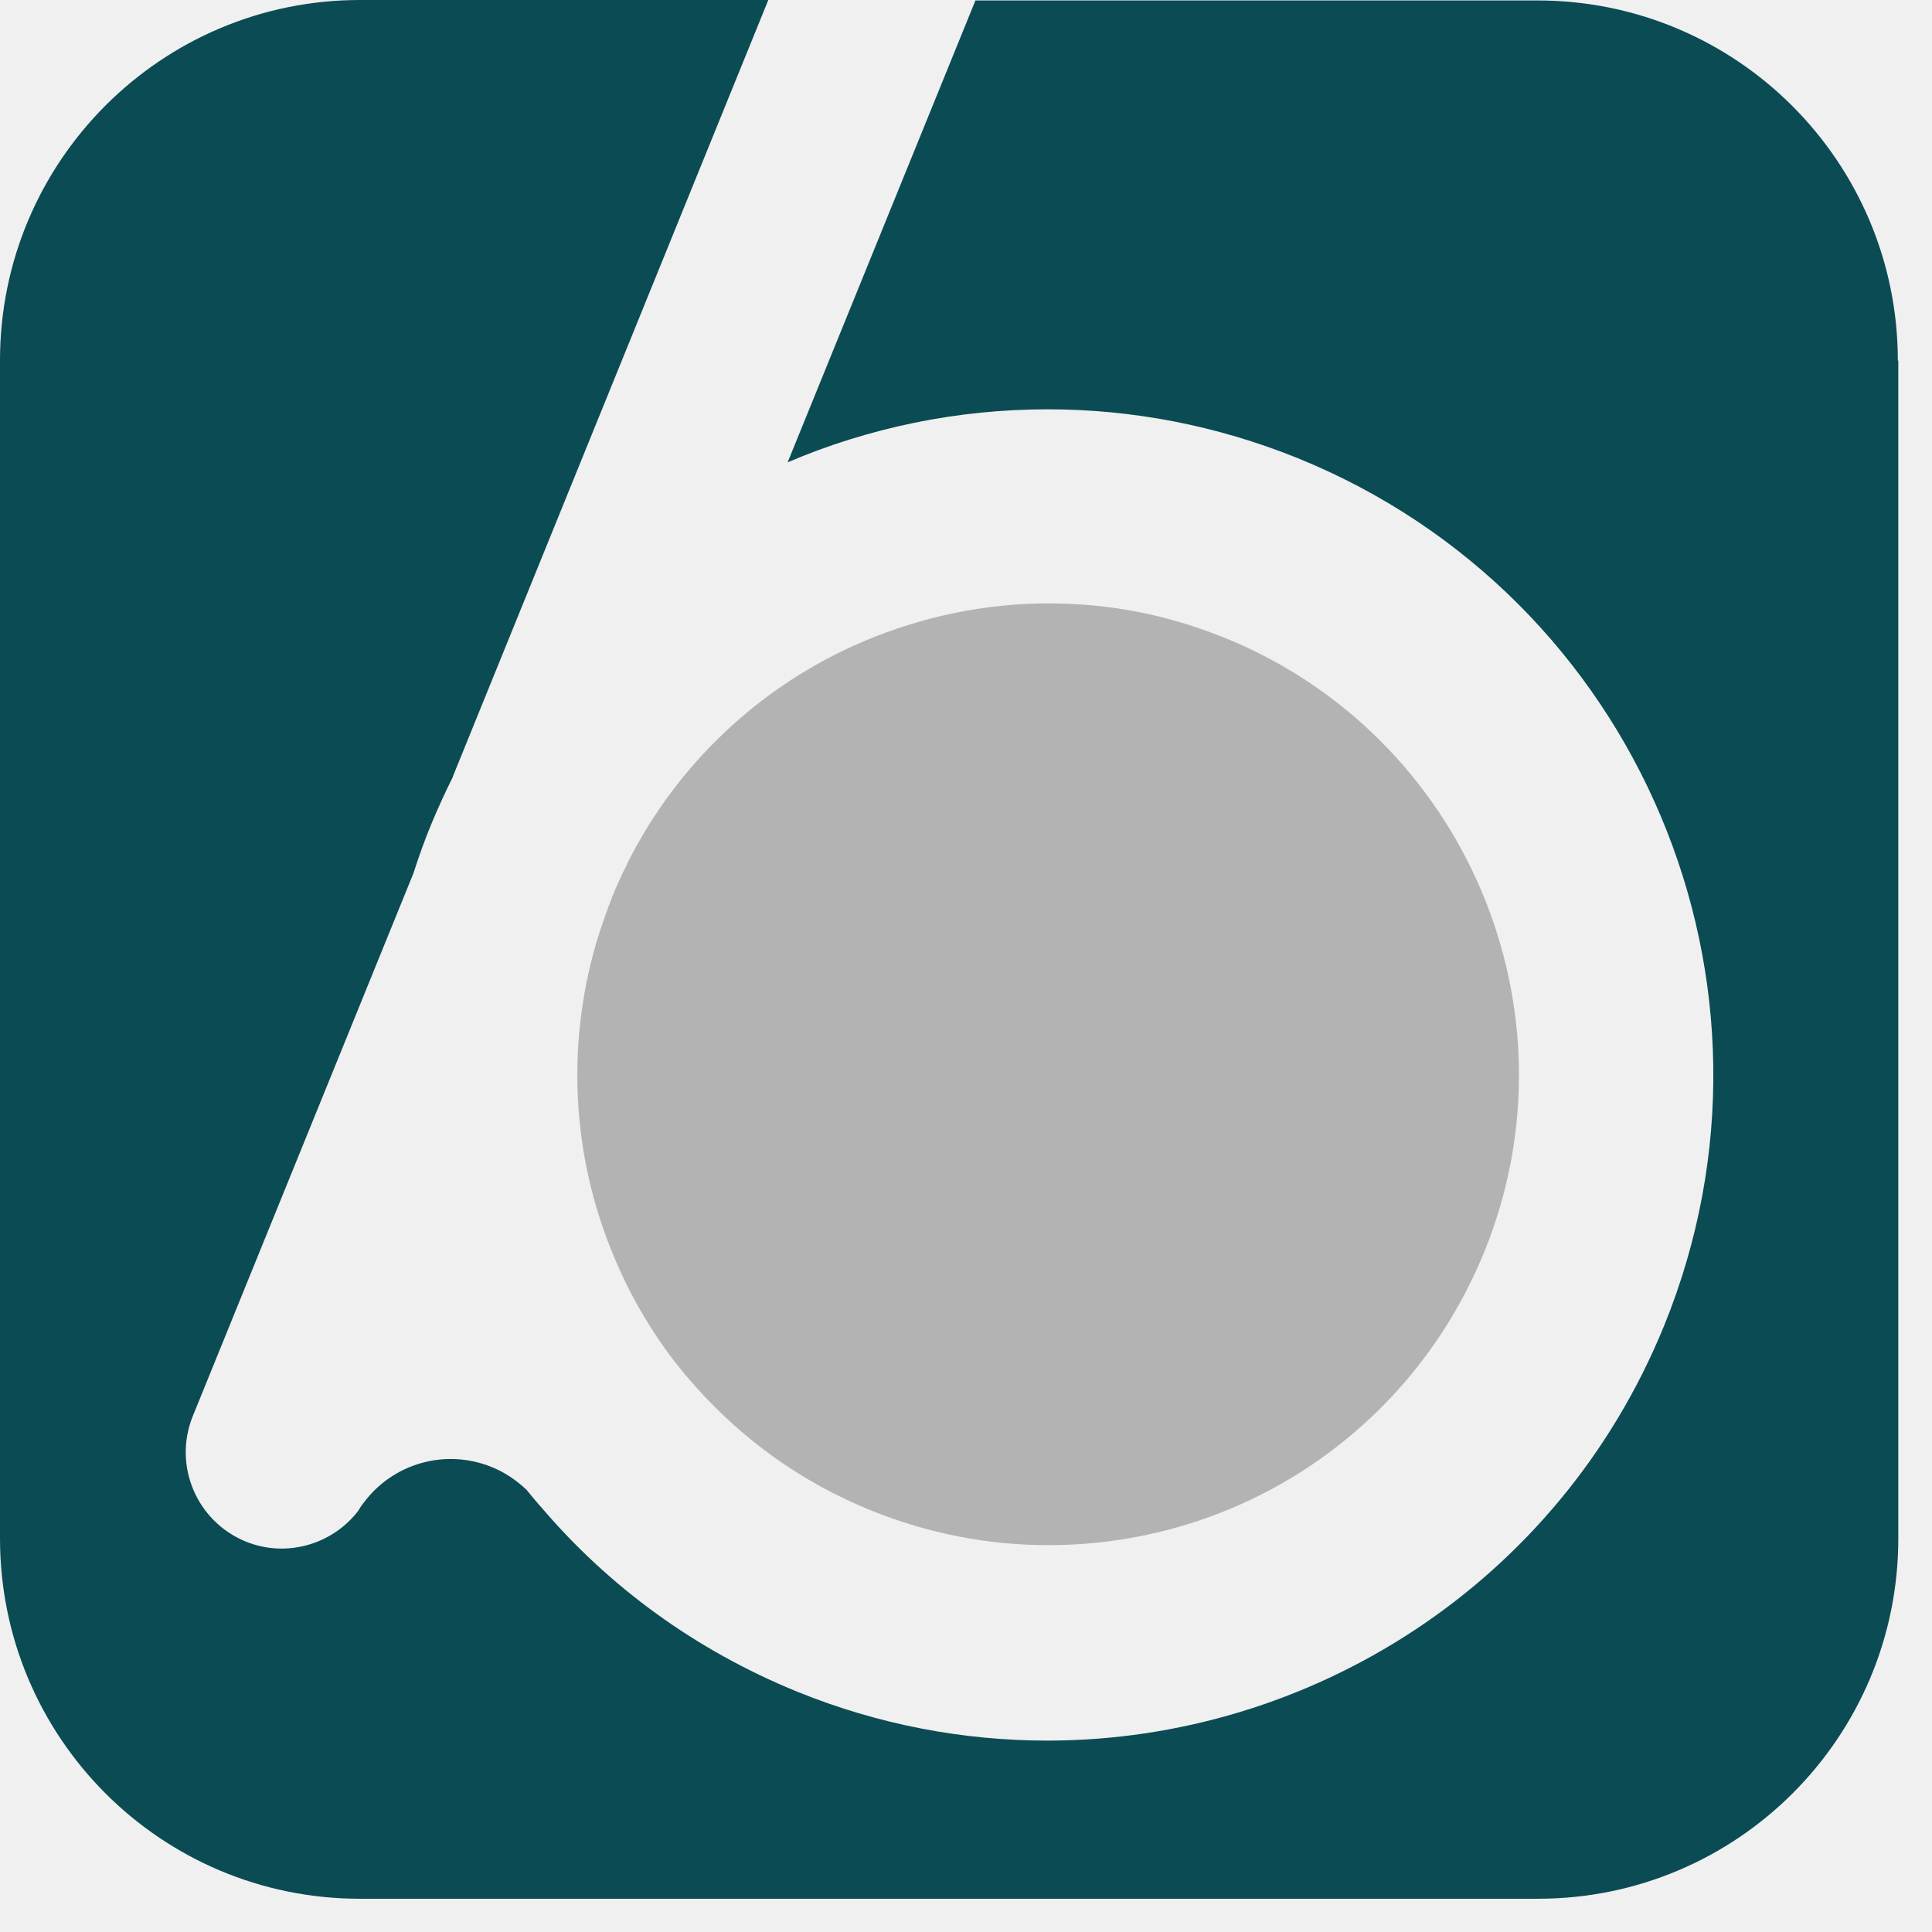
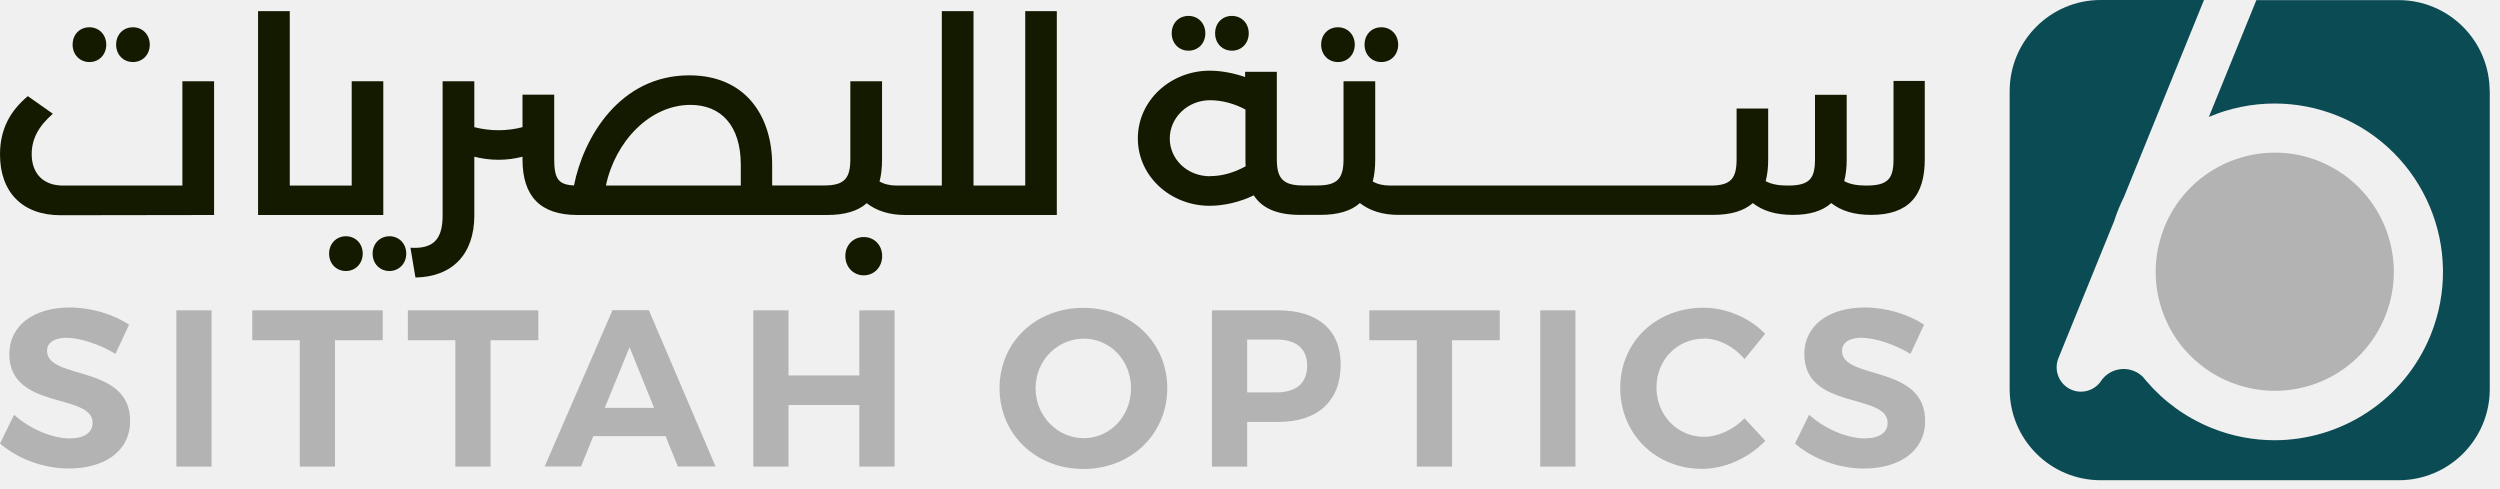
- <svg xmlns="http://www.w3.org/2000/svg" width="43" height="43" viewBox="0 0 43 43" fill="none">
-   <path d="M13.96 19.22C15.07 17 16.94 15.24 19.23 14.27C20.54 13.72 21.92 13.43 23.33 13.43C24.74 13.43 26 13.69 27.27 14.2C32.62 16.38 35.21 22.5 33.04 27.85C31.43 31.82 27.61 34.39 23.33 34.39C21.98 34.39 20.66 34.13 19.39 33.62C17.84 32.99 16.5 32.03 15.41 30.78C15.39 30.75 15.36 30.73 15.34 30.7C15.27 30.62 15.2 30.54 15.14 30.46C15.14 30.46 15.14 30.46 15.13 30.45C14.53 29.7 14.04 28.87 13.67 27.98C12.7 25.69 12.59 23.12 13.34 20.76C13.43 20.49 13.52 20.23 13.62 19.98C13.62 19.98 13.62 19.98 13.62 19.97C13.72 19.73 13.83 19.48 13.96 19.23V19.22Z" fill="#B3B3B3" style="fill:#B3B3B3;fill:color(display-p3 0.702 0.702 0.702);fill-opacity:1;" />
-   <path d="M42.25 8.02V34.24C42.25 38.67 38.66 42.26 34.23 42.26H8.01C3.58 42.26 0 38.67 0 34.24V8.02C0 3.59 3.59 0 8.01 0H17.1L10.08 17.28C10.08 17.28 10.08 17.28 10.08 17.29C9.91 17.63 9.75 17.98 9.6 18.34C9.45 18.7 9.32 19.07 9.2 19.44L4.29 31.52C3.85 32.61 4.37 33.86 5.47 34.31C6.38 34.68 7.4 34.37 7.97 33.63C8.01 33.56 8.05 33.5 8.1 33.44C8.74 32.58 9.9 32.23 10.94 32.65C11.24 32.77 11.5 32.95 11.72 33.16C11.83 33.29 11.93 33.42 12.05 33.55C13.54 35.3 15.46 36.72 17.74 37.65C19.56 38.39 21.45 38.74 23.31 38.74C29.16 38.74 34.7 35.25 37.04 29.5C40.12 21.92 36.47 13.28 28.89 10.2C27.06 9.46 25.18 9.11 23.32 9.11C22.32 9.11 21.32 9.21 20.35 9.41C19.38 9.61 18.44 9.9 17.53 10.29L21.71 0.01H34.22C38.65 0.01 42.24 3.6 42.24 8.03L42.25 8.02Z" fill="#0B4B54" style="fill:#0B4B54;fill:color(display-p3 0.043 0.294 0.329);fill-opacity:1;" />
+ <svg xmlns="http://www.w3.org/2000/svg" width="220" height="43" viewBox="0 0 220 43" fill="none">
+   <g clip-path="url(#clip0_2019_6939)">
+     <path d="M190.81 19.22C191.92 17 193.79 15.24 196.08 14.27C197.39 13.72 198.77 13.43 200.18 13.43C201.59 13.43 202.85 13.69 204.12 14.2C209.47 16.38 212.06 22.5 209.89 27.85C208.28 31.82 204.46 34.39 200.18 34.39C198.83 34.39 197.51 34.13 196.24 33.62C194.69 32.99 193.35 32.03 192.26 30.78C192.24 30.75 192.21 30.73 192.19 30.7C192.12 30.62 192.05 30.54 191.99 30.46C191.99 30.46 191.99 30.46 191.98 30.45C191.38 29.7 190.89 28.87 190.52 27.98C189.55 25.69 189.44 23.12 190.19 20.76C190.28 20.49 190.37 20.23 190.47 19.98C190.47 19.98 190.47 19.98 190.47 19.97C190.57 19.73 190.68 19.48 190.81 19.23V19.22Z" fill="#B3B3B3" style="fill:#B3B3B3;fill:color(display-p3 0.702 0.702 0.702);fill-opacity:1;" />
+     <path d="M219.1 8.02V34.24C219.1 38.67 215.51 42.26 211.08 42.26H184.86C180.43 42.26 176.85 38.67 176.85 34.24V8.02C176.85 3.59 180.44 0 184.86 0H193.95L186.93 17.28C186.93 17.28 186.93 17.28 186.93 17.29C186.76 17.63 186.6 17.98 186.45 18.34C186.3 18.7 186.17 19.07 186.05 19.44L181.14 31.52C180.7 32.61 181.22 33.86 182.32 34.31C183.23 34.68 184.25 34.37 184.82 33.63C184.86 33.56 184.9 33.5 184.95 33.44C185.59 32.58 186.75 32.23 187.79 32.65C188.09 32.77 188.35 32.95 188.57 33.16C188.68 33.29 188.78 33.42 188.9 33.55C190.39 35.3 192.31 36.72 194.59 37.65C196.41 38.39 198.3 38.74 200.16 38.74C206.01 38.74 211.55 35.25 213.89 29.5C216.97 21.92 213.32 13.28 205.74 10.2C203.91 9.46 202.03 9.11 200.17 9.11C199.17 9.11 198.17 9.21 197.2 9.41C196.23 9.61 195.29 9.9 194.38 10.29L198.56 0.01H211.07C215.5 0.01 219.09 3.6 219.09 8.03L219.1 8.02Z" fill="#0B4B54" style="fill:#0B4B54;fill:color(display-p3 0.043 0.294 0.329);fill-opacity:1;" />
+     <path d="M16.06 16.33H5.55C3.76 16.33 2.79 15.22 2.79 13.57C2.79 12.26 3.35 11.15 4.65 10.01L2.45 8.46C0.92 9.74 0 11.34 0 13.59C0 16.88 1.94 18.94 5.33 18.94L18.84 18.92V7.15H16.05V16.33H16.06Z" fill="#141A00" style="fill:#141A00;fill:color(display-p3 0.078 0.102 0);fill-opacity:1;" />
+     <path d="M7.87 5.46C8.72 5.46 9.35 4.81 9.35 3.93C9.35 3.05 8.72 2.4 7.87 2.4C7.02 2.4 6.39 3.03 6.39 3.93C6.39 4.83 7.04 5.46 7.87 5.46Z" fill="#141A00" style="fill:#141A00;fill:color(display-p3 0.078 0.102 0);fill-opacity:1;" />
+     <path d="M11.7 5.46C12.55 5.46 13.18 4.81 13.18 3.93C13.18 3.05 12.55 2.4 11.7 2.4C10.85 2.4 10.22 3.03 10.22 3.93C10.22 4.83 10.87 5.46 11.7 5.46Z" fill="#141A00" style="fill:#141A00;fill:color(display-p3 0.078 0.102 0);fill-opacity:1;" />
+     <path d="M33.73 7.15H30.95V16.33H28.38H25.5V0.98H22.71V18.92H28.38H33.73V7.15Z" fill="#141A00" style="fill:#141A00;fill:color(display-p3 0.078 0.102 0);fill-opacity:1;" />
+     <path d="M34.27 20.79C33.45 20.79 32.79 21.42 32.79 22.32C32.79 23.22 33.44 23.85 34.27 23.85C35.1 23.85 35.75 23.2 35.75 22.32C35.75 21.44 35.12 20.79 34.27 20.79Z" fill="#141A00" style="fill:#141A00;fill:color(display-p3 0.078 0.102 0);fill-opacity:1;" />
+     <path d="M30.44 20.79C29.62 20.79 28.96 21.42 28.96 22.32C28.96 23.22 29.61 23.85 30.44 23.85C31.27 23.85 31.92 23.2 31.92 22.32C31.92 21.44 31.29 20.79 30.44 20.79Z" fill="#141A00" style="fill:#141A00;fill:color(display-p3 0.078 0.102 0);fill-opacity:1;" />
+     <path d="M76.01 20.86C75.09 20.86 74.39 21.56 74.39 22.53C74.39 23.5 75.09 24.23 76.01 24.23C76.93 24.23 77.63 23.5 77.63 22.53C77.63 21.56 76.93 20.86 76.01 20.86Z" fill="#141A00" style="fill:#141A00;fill:color(display-p3 0.078 0.102 0);fill-opacity:1;" />
+     <path d="M90.25 16.33H85.67V0.98H82.88V16.33H78.93C78.33 16.33 77.82 16.21 77.4 15.97C77.55 15.41 77.62 14.76 77.62 14.03V7.15H74.83V14C74.83 15.65 74.35 16.32 72.55 16.32H67.95V14.5C67.95 10.26 65.65 6.63 60.66 6.63C54.51 6.63 51.34 12.13 50.51 16.32C49.15 16.25 48.77 15.76 48.77 14V8.33H45.98V11.19C45.33 11.36 44.62 11.46 43.87 11.46C43.12 11.46 42.39 11.36 41.74 11.19V7.15H38.95V18.97C38.95 21.1 38.1 21.92 36.12 21.8L36.56 24.42C39.78 24.37 41.74 22.39 41.74 18.97V13.79C42.39 13.96 43.12 14.06 43.87 14.06C44.62 14.06 45.32 13.96 45.98 13.79V14.03C45.98 17.28 47.55 18.92 50.82 18.92H72.76C74.33 18.92 75.5 18.58 76.27 17.88C77.14 18.56 78.28 18.92 79.66 18.92H93V0.98H90.22V16.33H90.25ZM65.19 16.33H53.32C54.14 12.43 57.2 9.23 60.76 9.23C63.47 9.23 65.19 11.07 65.19 14.51V16.33Z" fill="#141A00" style="fill:#141A00;fill:color(display-p3 0.078 0.102 0);fill-opacity:1;" />
+     <path d="M104.59 4.46C105.44 4.46 106.07 3.81 106.07 2.93C106.07 2.05 105.44 1.4 104.59 1.4C103.74 1.4 103.11 2.03 103.11 2.93C103.11 3.83 103.76 4.46 104.59 4.46Z" fill="#141A00" style="fill:#141A00;fill:color(display-p3 0.078 0.102 0);fill-opacity:1;" />
+     <path d="M108.41 4.46C109.26 4.46 109.89 3.81 109.89 2.93C109.89 2.05 109.26 1.4 108.41 1.4C107.56 1.4 106.93 2.03 106.93 2.93C106.93 3.83 107.58 4.46 108.41 4.46Z" fill="#141A00" style="fill:#141A00;fill:color(display-p3 0.078 0.102 0);fill-opacity:1;" />
+     <path d="M121.56 5.46C122.41 5.46 123.04 4.81 123.04 3.93C123.04 3.05 122.41 2.4 121.56 2.4C120.71 2.4 120.08 3.03 120.08 3.93C120.08 4.83 120.73 5.46 121.56 5.46Z" fill="#141A00" style="fill:#141A00;fill:color(display-p3 0.078 0.102 0);fill-opacity:1;" />
+     <path d="M117.74 5.46C118.59 5.46 119.22 4.81 119.22 3.93C119.22 3.05 118.59 2.4 117.74 2.4C116.89 2.4 116.26 3.03 116.26 3.93C116.26 4.83 116.91 5.46 117.74 5.46Z" fill="#141A00" style="fill:#141A00;fill:color(display-p3 0.078 0.102 0);fill-opacity:1;" />
+     <path d="M166.63 7.13V14.01C166.63 15.73 166.15 16.33 164.23 16.33C163.41 16.33 162.78 16.21 162.29 15.94C162.44 15.38 162.51 14.75 162.51 14.03V8.34H159.72V14.01C159.72 15.73 159.24 16.33 157.32 16.33C156.5 16.33 155.87 16.21 155.38 15.94C155.53 15.38 155.6 14.75 155.6 14.03V9.55H152.82V14.01C152.82 15.68 152.34 16.33 150.54 16.33H122.33C121.72 16.33 121.22 16.21 120.8 15.97C120.95 15.41 121.02 14.76 121.02 14.03V7.15H118.23V14C118.23 15.65 117.75 16.32 115.95 16.32H114.64C112.85 16.32 112.36 15.64 112.36 14V6.32H109.57V6.78C108.53 6.42 107.44 6.22 106.45 6.22C103.01 6.22 100.13 8.84 100.13 12.18C100.13 15.52 103.01 18.11 106.45 18.11C107.76 18.11 109.19 17.75 110.33 17.19C111.08 18.35 112.41 18.91 114.42 18.91H116.16C117.73 18.91 118.9 18.57 119.67 17.87C120.54 18.55 121.68 18.91 123.06 18.91H150.74C152.31 18.91 153.45 18.57 154.25 17.87C155.1 18.55 156.26 18.91 157.76 18.91C159.26 18.91 160.38 18.57 161.15 17.87C162 18.55 163.16 18.91 164.66 18.91C167.93 18.91 169.38 17.26 169.38 14.02V7.12H166.59L166.63 7.13ZM106.48 15.51C104.49 15.51 102.94 14.03 102.94 12.19C102.94 10.35 104.51 8.82 106.48 8.82C107.55 8.82 108.66 9.13 109.6 9.64V14.02C109.6 14.24 109.6 14.43 109.62 14.63C108.58 15.21 107.51 15.5 106.47 15.5L106.48 15.51Z" fill="#141A00" style="fill:#141A00;fill:color(display-p3 0.078 0.102 0);fill-opacity:1;" />
+     <path d="M5.89 29.72C4.85 29.72 4.14 30.11 4.14 30.88C4.14 33.47 11.47 32.04 11.45 37.05C11.45 39.76 9.11 41.23 6.07 41.23C3.81 41.23 1.55 40.37 0 39.03L1.24 36.5C2.65 37.78 4.66 38.58 6.11 38.58C7.39 38.58 8.15 38.09 8.15 37.21C8.15 34.56 0.82 36.11 0.82 31.16C0.82 28.65 2.96 27.06 6.14 27.06C8.06 27.06 9.99 27.67 11.36 28.57L10.16 31.14C8.71 30.26 6.98 29.73 5.88 29.73L5.89 29.72Z" fill="#B3B3B3" style="fill:#B3B3B3;fill:color(display-p3 0.702 0.702 0.702);fill-opacity:1;" />
+     <path d="M18.619 27.31V41.06H15.52V27.31H18.619Z" fill="#B3B3B3" style="fill:#B3B3B3;fill:color(display-p3 0.702 0.702 0.702);fill-opacity:1;" />
+     <path d="M33.68 27.31V29.94H29.48V41.06H26.38V29.94H22.2V27.31H33.69H33.68Z" fill="#B3B3B3" style="fill:#B3B3B3;fill:color(display-p3 0.702 0.702 0.702);fill-opacity:1;" />
+     <path d="M47.37 27.31V29.94H43.17V41.06H40.07V29.94H35.89V27.31H47.38H47.37Z" fill="#B3B3B3" style="fill:#B3B3B3;fill:color(display-p3 0.702 0.702 0.702);fill-opacity:1;" />
+     <path d="M58.57 38.38H52.21L51.13 41.05H47.93L53.9 27.3H57.1L62.97 41.05H59.65L58.57 38.38ZM57.56 35.89L55.4 30.55L53.22 35.89H57.56Z" fill="#B3B3B3" style="fill:#B3B3B3;fill:color(display-p3 0.702 0.702 0.702);fill-opacity:1;" />
+     <path d="M69.39 27.31V33.04H75.62V27.31H78.72V41.06H75.62V35.64H69.39V41.06H66.29V27.31H69.39Z" fill="#B3B3B3" style="fill:#B3B3B3;fill:color(display-p3 0.702 0.702 0.702);fill-opacity:1;" />
+     <path d="M102.72 34.16C102.72 38.19 99.54 41.27 95.34 41.27C91.14 41.27 87.96 38.21 87.96 34.16C87.96 30.11 91.14 27.09 95.34 27.09C99.54 27.09 102.72 30.13 102.72 34.16ZM91.13 34.16C91.13 36.63 93.07 38.56 95.37 38.56C97.67 38.56 99.53 36.64 99.53 34.16C99.53 31.68 97.66 29.8 95.37 29.8C93.08 29.8 91.13 31.7 91.13 34.16Z" fill="#B3B3B3" style="fill:#B3B3B3;fill:color(display-p3 0.702 0.702 0.702);fill-opacity:1;" />
+     <path d="M117.98 32.08C117.98 35.28 115.98 37.13 112.48 37.13H109.75V41.06H106.65V27.31H112.48C115.98 27.31 117.98 29.04 117.98 32.08ZM115.03 32.18C115.03 30.65 114.05 29.88 112.32 29.88H109.75V34.53H112.32C114.05 34.53 115.03 33.74 115.03 32.17V32.18Z" fill="#B3B3B3" style="fill:#B3B3B3;fill:color(display-p3 0.702 0.702 0.702);fill-opacity:1;" />
+     <path d="M131.98 27.31V29.94H127.78V41.06H124.68V29.94H120.5V27.31H131.99H131.98Z" fill="#B3B3B3" style="fill:#B3B3B3;fill:color(display-p3 0.702 0.702 0.702);fill-opacity:1;" />
+     <path d="M138.64 27.31V41.06H135.54V27.31H138.64Z" fill="#B3B3B3" style="fill:#B3B3B3;fill:color(display-p3 0.702 0.702 0.702);fill-opacity:1;" />
+     <path d="M149.95 29.8C147.59 29.8 145.77 31.67 145.77 34.1C145.77 36.53 147.6 38.44 149.95 38.44C151.19 38.44 152.54 37.81 153.52 36.81L155.35 38.79C153.9 40.3 151.79 41.26 149.79 41.26C145.68 41.26 142.58 38.18 142.58 34.13C142.58 30.08 145.74 27.08 149.91 27.08C151.89 27.08 153.98 27.96 155.33 29.38L153.52 31.6C152.58 30.48 151.22 29.79 149.95 29.79V29.8Z" fill="#B3B3B3" style="fill:#B3B3B3;fill:color(display-p3 0.702 0.702 0.702);fill-opacity:1;" />
+     <path d="M163.85 29.72C162.81 29.72 162.1 30.11 162.1 30.88C162.1 33.47 169.43 32.04 169.41 37.05C169.41 39.76 167.07 41.23 164.03 41.23C161.77 41.23 159.51 40.37 157.96 39.03L159.2 36.5C160.61 37.78 162.62 38.58 164.07 38.58C165.35 38.58 166.11 38.09 166.11 37.21C166.11 34.56 158.78 36.11 158.78 31.16C158.78 28.65 160.92 27.06 164.1 27.06C166.02 27.06 167.95 27.67 169.32 28.57L168.12 31.14C166.67 30.26 164.94 29.73 163.84 29.73L163.85 29.72Z" fill="#B3B3B3" style="fill:#B3B3B3;fill:color(display-p3 0.702 0.702 0.702);fill-opacity:1;" />
+   </g>
+   <defs>
+     <clipPath id="clip0_2019_6939">
+       <rect width="219.1" height="42.25" fill="white" style="fill:white;fill-opacity:1;" />
+     </clipPath>
+   </defs>
</svg>
